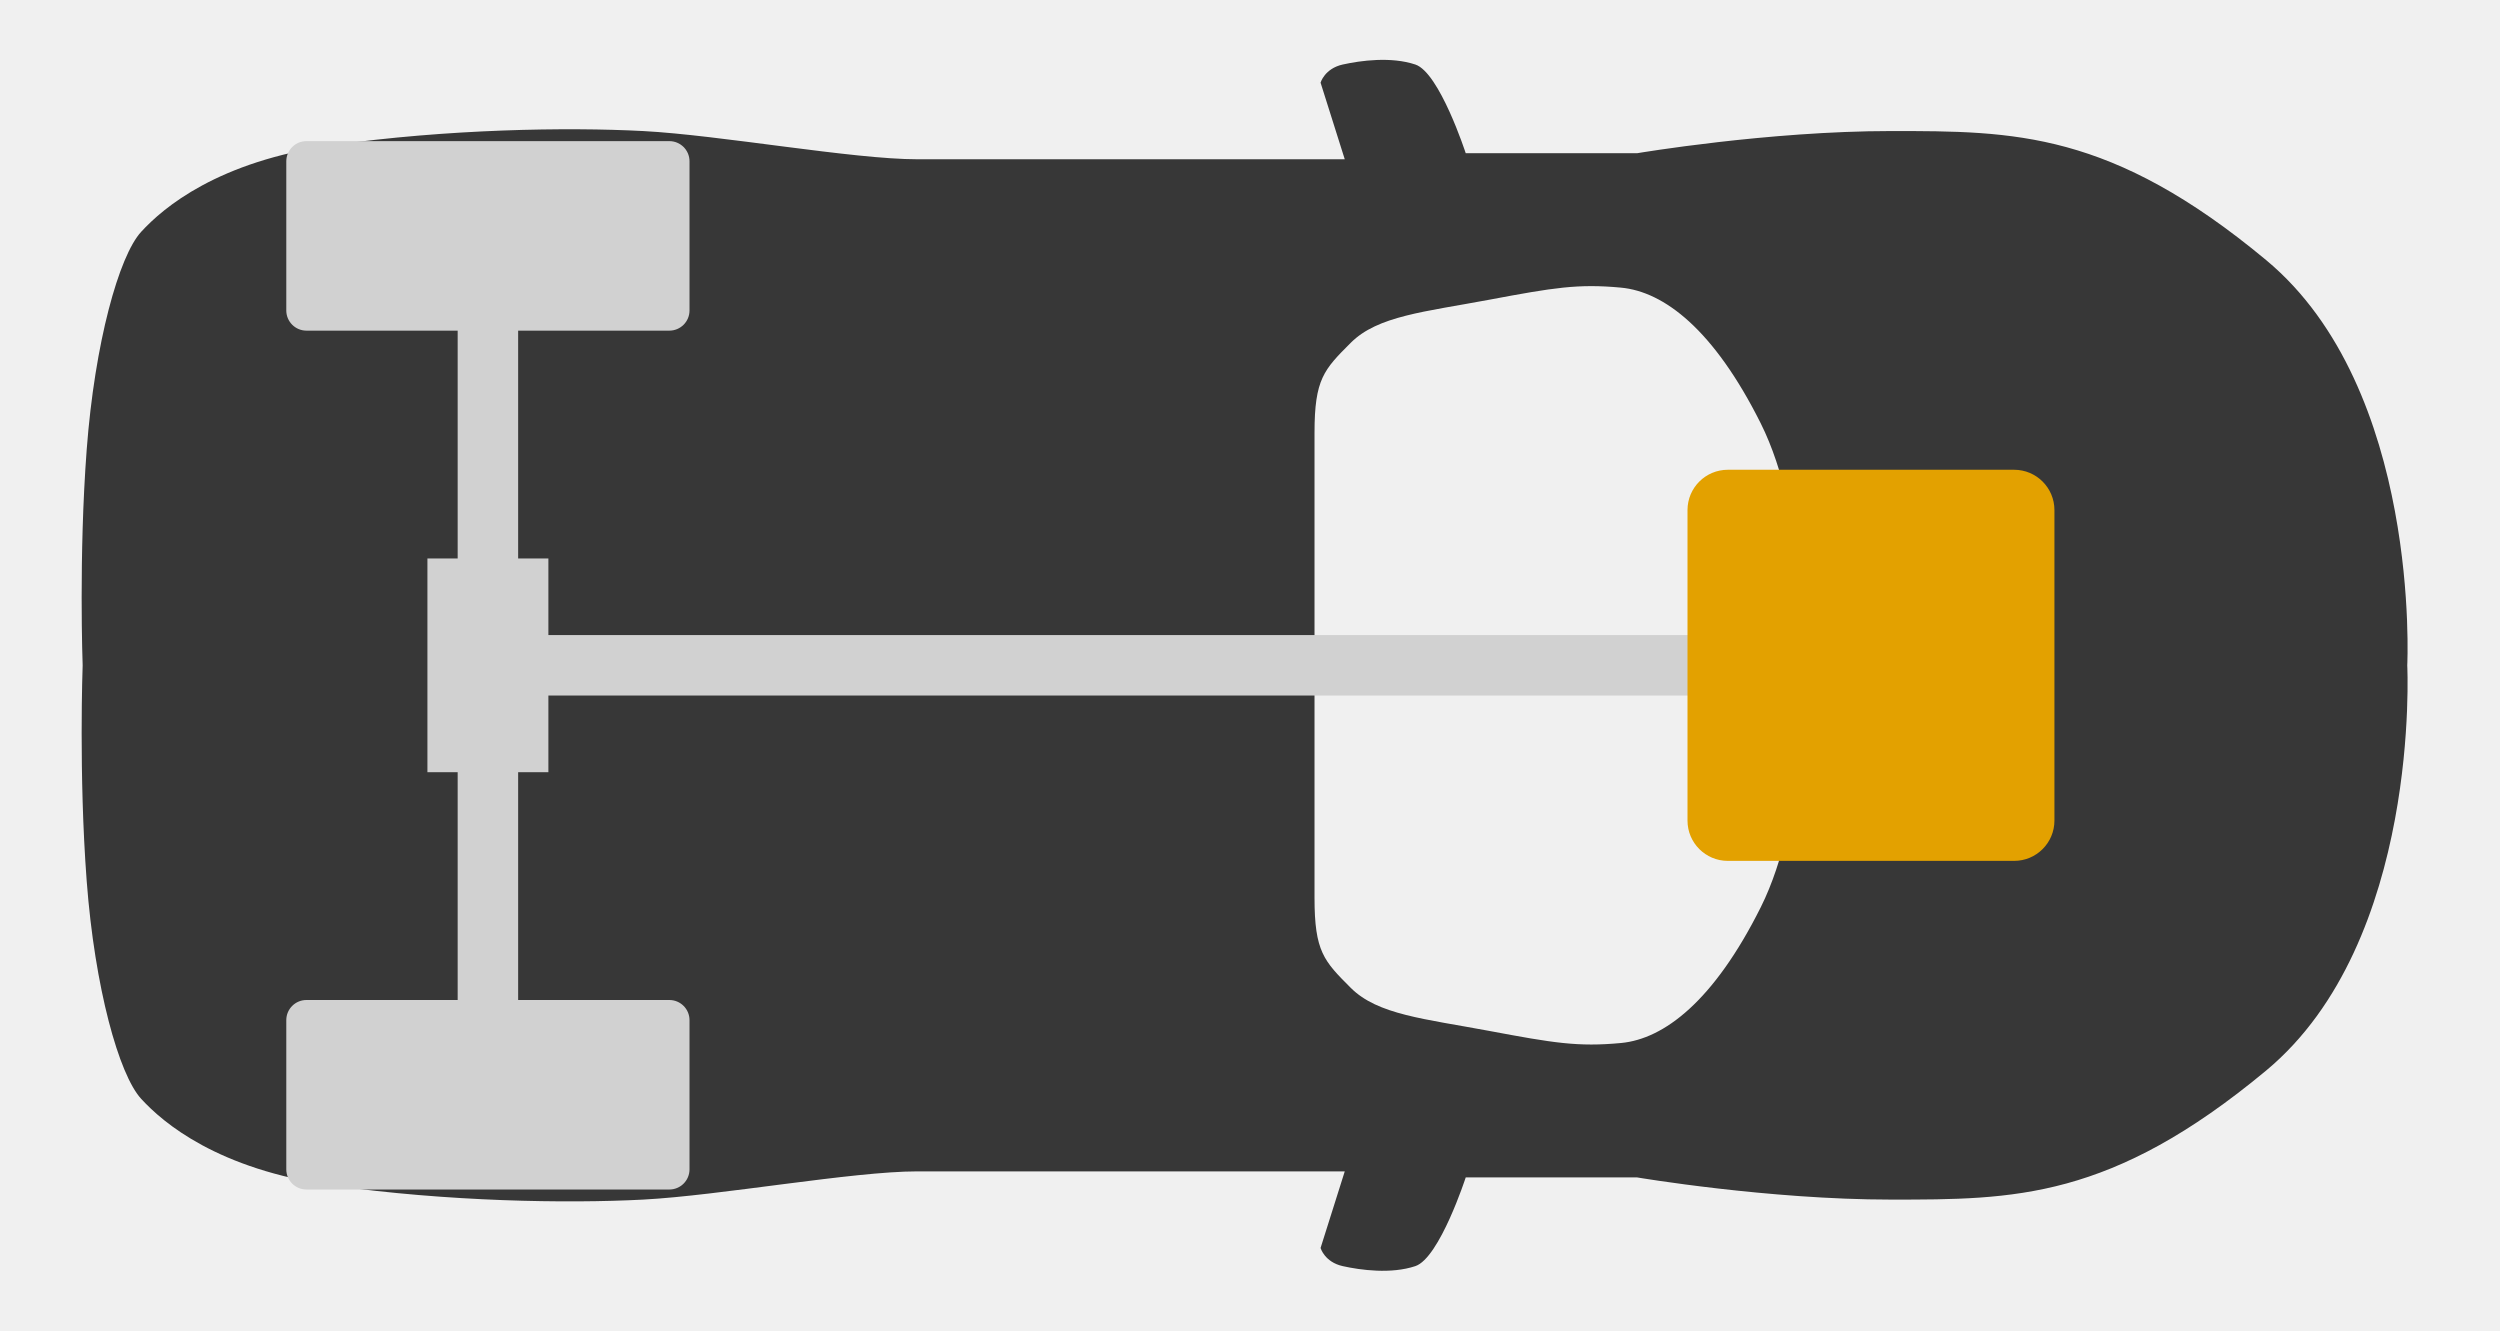
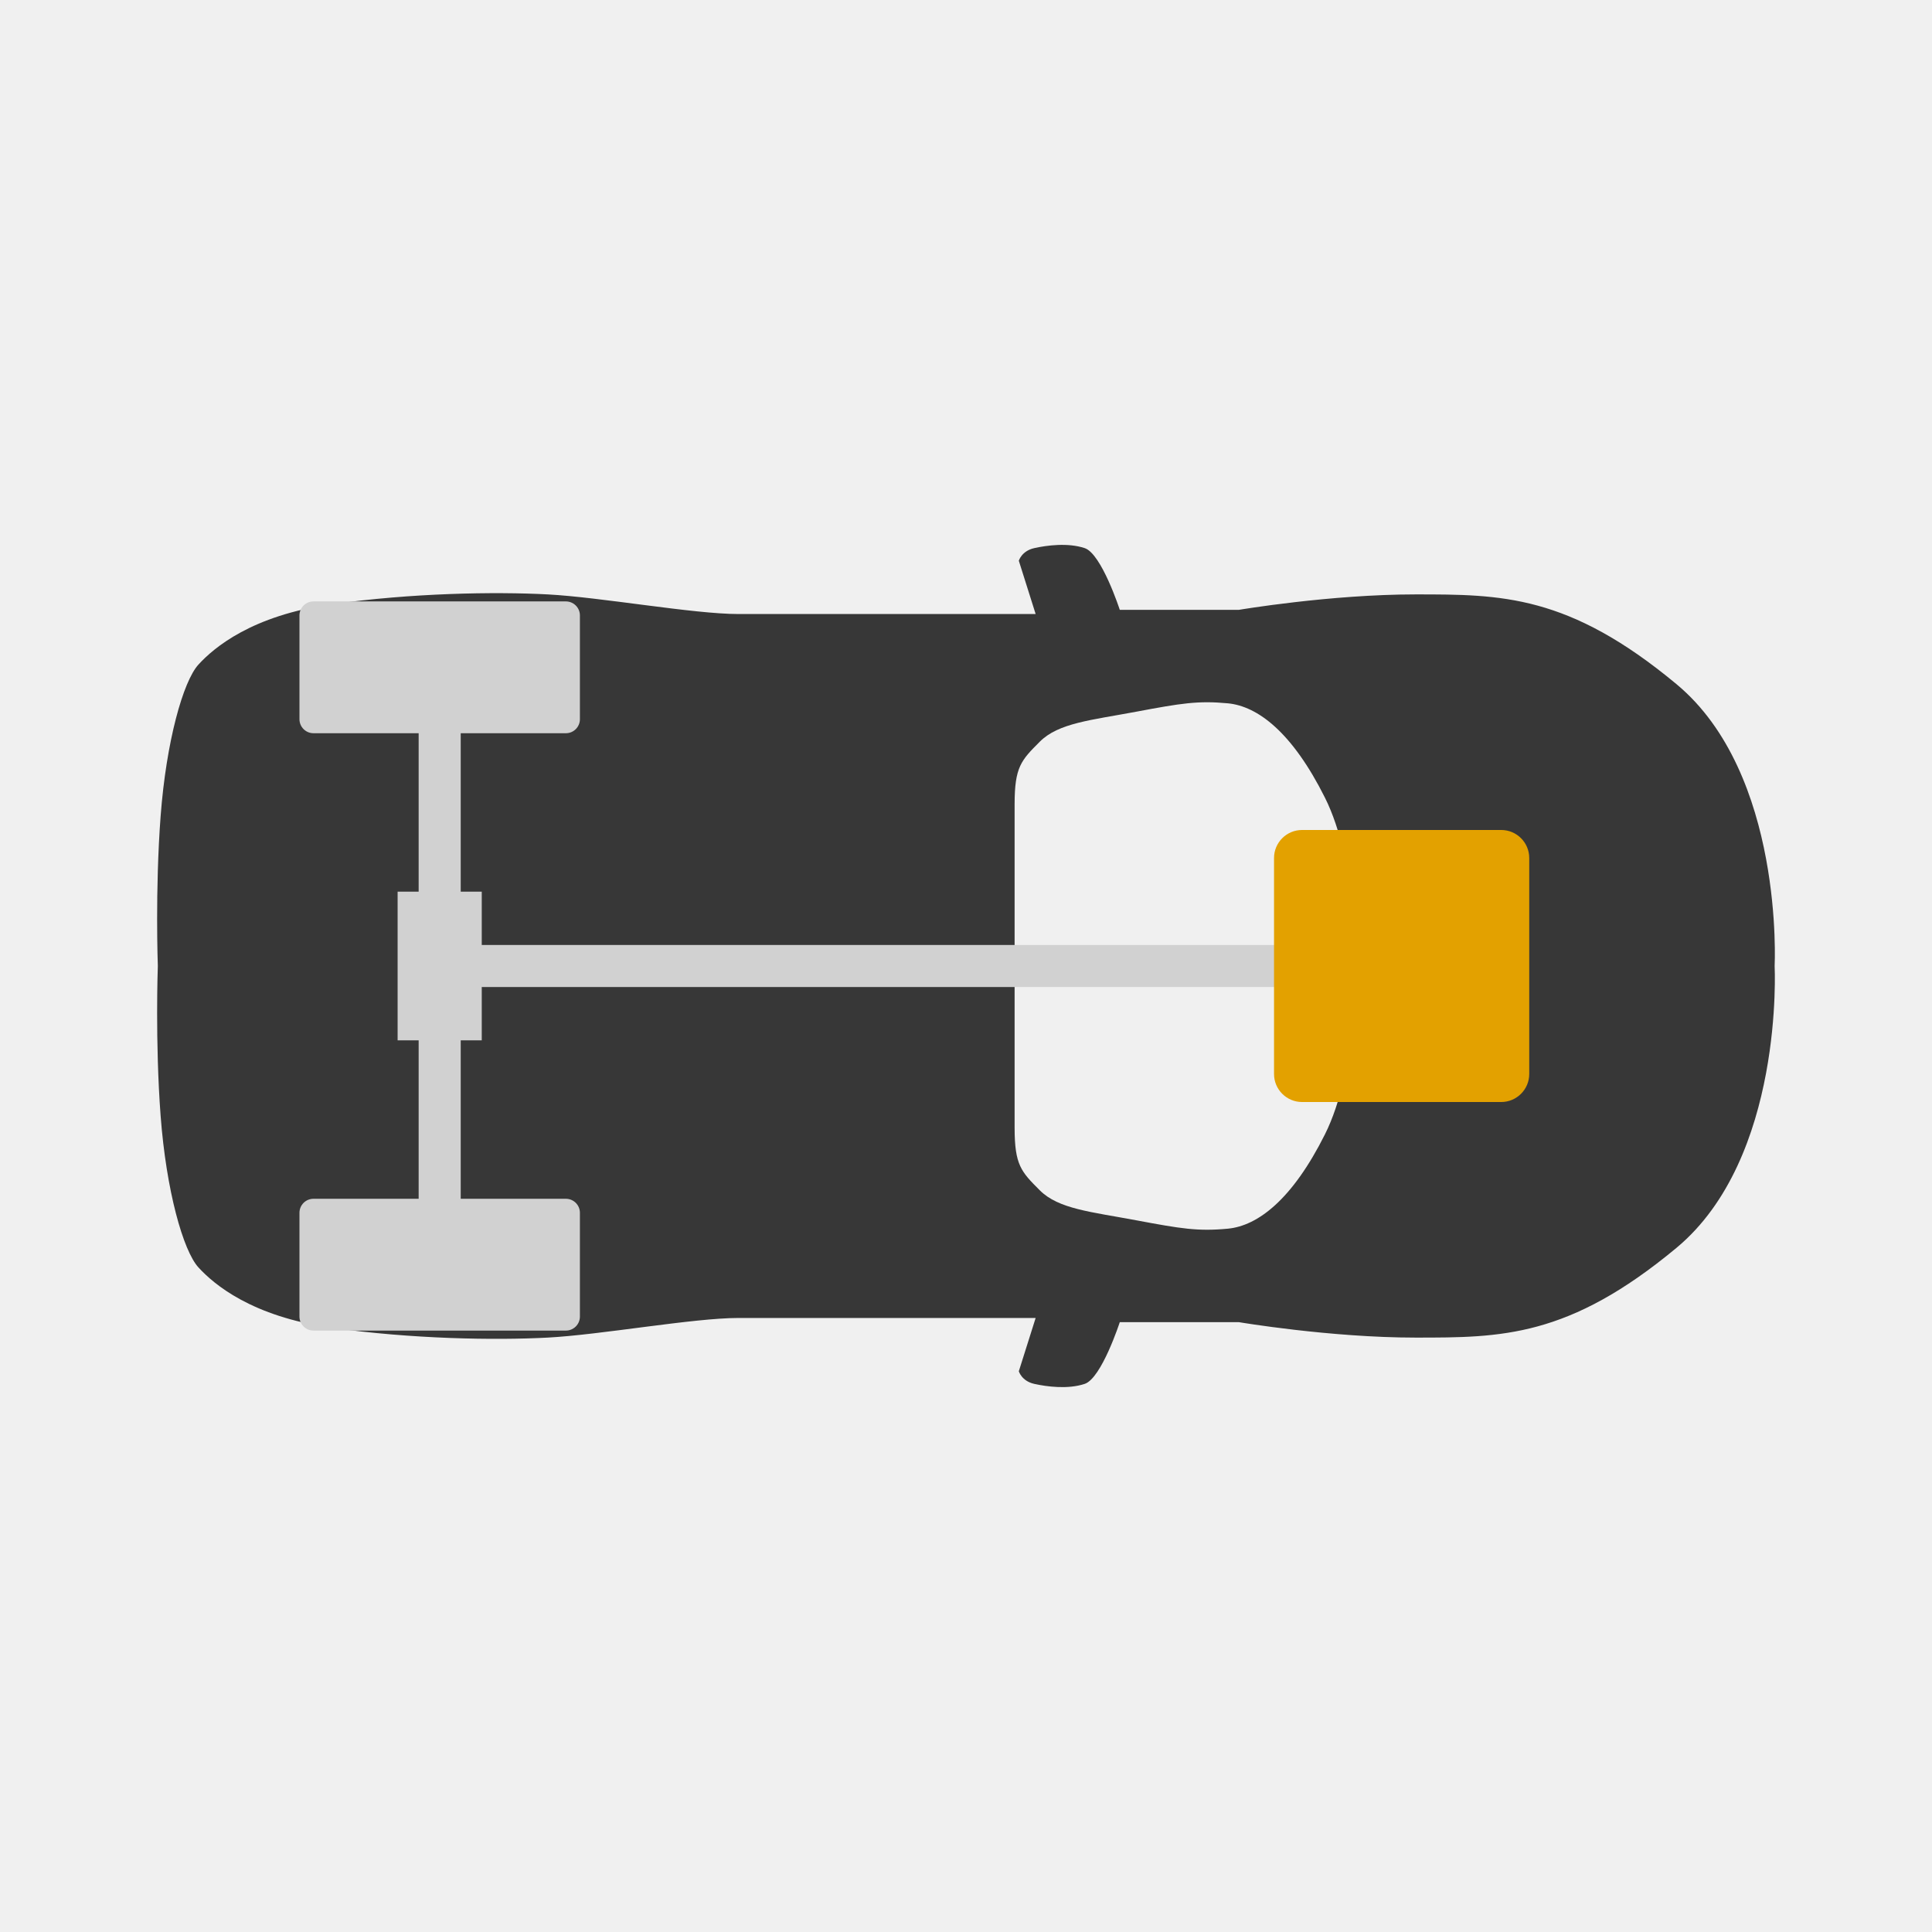
- <svg xmlns="http://www.w3.org/2000/svg" width="620" height="330" version="1.1" id="svg60">
+ <svg xmlns="http://www.w3.org/2000/svg" width="620" height="620" version="1.1" id="svg60">
  <defs id="defs64" />
  <mask id="_1">
    <g id="g47">
-       <path d="M 0,0 620,0 620,330 0,330 0,0 Z" style="stroke:none; fill:white" id="path43" />
-       <path d="M 326,222.667 C 326,236 328.333,238.333 335,245 C 341.667,251.667 353.333,252.667 369.333,255.667 C 385.333,258.667 391.333,259.667 402,258.667 C 412.667,257.667 425,248.333 436.667,225 C 448.333,201.667 447.333,165 447.333,165 C 447.333,165 448.333,128.333 436.667,105 C 425,81.667 412.667,72.333 402,71.333 C 391.333,70.333 385.333,71.333 369.333,74.333 C 353.333,77.333 341.667,78.333 335,85 C 328.333,91.667 326,94 326,107.333 C 326,120.667 326,165 326,165 C 326,165 326,209.333 326,222.667 Z" style="stroke:none; fill:black" fill-rule="nonzero" id="path45" />
+       <path d="M 0,0 H 620 V 330 H 0 Z" style="fill:#ffffff;stroke:none" id="path43" />
+       <path d="m 326,222.667 c 0,13.333 2.333,15.667 9,22.333 6.667,6.667 18.333,7.667 34.333,10.667 16,3 22,4 32.667,3 10.667,-1 23,-10.333 34.667,-33.667 C 448.333,201.667 447.333,165 447.333,165 c 0,0 1,-36.667 -10.667,-60 -11.667,-23.333 -24,-32.667 -34.667,-33.667 -10.667,-1 -16.667,0 -32.667,3 -16,3 -27.667,4 -34.333,10.667 -6.667,6.667 -9,9 -9,22.333 0,13.333 0,57.667 0,57.667 0,0 0,44.333 0,57.667 z" style="fill:#000000;fill-rule:nonzero;stroke:none" id="path45" />
    </g>
  </mask>
-   <path d="M 21.5,218.5 C 23.5,245 29.5,266.5 35,272.5 C 40.5,278.5 54,290 82.5,294 C 111,298 140.5,298.5 159.5,297.5 C 178.5,296.5 211.5,290.5 227.5,290.5 C 243.5,290.5 333.5,290.5 333.5,290.5 C 333.5,290.5 327.5,309.5 327.5,309.5 C 327.5,309.5 328.5,313 333,314 C 337.5,315 345,316 351,314 C 357,312 363.5,292 363.5,292 C 363.5,292 406,292 406,292 C 406,292 438.5,297.5 469,297.5 C 499.5,297.5 523.5,297.5 562,265.5 C 600.5,233.5 597,165 597,165 C 597,165 600.5,96.5 562,64.5 C 523.5,32.5 499.5,32.5 469,32.5 C 438.5,32.5 406,38 406,38 C 406,38 363.5,38 363.5,38 C 363.5,38 357,18 351,16 C 345,14 337.5,15 333,16 C 328.5,17 327.5,20.5 327.5,20.5 C 327.5,20.5 333.5,39.5 333.5,39.5 C 333.5,39.5 243.5,39.5 227.5,39.5 C 211.5,39.5 178.5,33.5 159.5,32.5 C 140.5,31.5 111,32 82.5,36 C 54,40 40.5,51.5 35,57.5 C 29.5,63.5 23.5,85 21.5,111.5 C 19.5,138 20.5,165 20.5,165 C 20.5,165 19.5,192 21.5,218.5 Z" fill-rule="nonzero" mask="url(#_1)" style="stroke: none; fill: rgb(55, 55, 55)" id="Shape 1" />
-   <path d="M 419,35 C 419,35 509,35 509,35 C 511.761,35 514,37.239 514,40 C 514,40 514,77 514,77 C 514,79.761 511.761,82 509,82 C 509,82 419,82 419,82 C 416.239,82 414,79.761 414,77 C 414,77 414,40 414,40 C 414,37.239 416.239,35 419,35 Z M 509,295 C 509,295 419,295 419,295 C 416.239,295 414,292.761 414,290 C 414,290 414,253 414,253 C 414,250.239 416.239,248 419,248 C 419,248 509,248 509,248 C 511.761,248 514,250.239 514,253 C 514,253 514,290 514,290 C 514,292.761 511.761,295 509,295 Z" fill-rule="nonzero" style="stroke: none; fill: rgb(209, 209, 209)" id="FWD" display="none" />
-   <path d="M 76,35 C 76,35 166,35 166,35 C 168.761,35 171,37.239 171,40 C 171,40 171,77 171,77 C 171,79.761 168.761,82 166,82 C 166,82 76,82 76,82 C 73.239,82 71,79.761 71,77 C 71,77 71,40 71,40 C 71,37.239 73.239,35 76,35 Z M 166,295 C 166,295 76,295 76,295 C 73.239,295 71,292.761 71,290 C 71,290 71,253 71,253 C 71,250.239 73.239,248 76,248 C 76,248 166,248 166,248 C 168.761,248 171,250.239 171,253 C 171,253 171,290 171,290 C 171,292.761 168.761,295 166,295 Z" fill-rule="nonzero" style="stroke: none; fill: rgb(209, 209, 209)" id="RWD" />
-   <path d="M 449,138.5 C 449,138.5 479,138.5 479,138.5 C 479,138.5 479,191.5 479,191.5 C 479,191.5 449,191.5 449,191.5 C 449,191.5 449,138.5 449,138.5 Z M 456.5,62.5 C 456.5,62.5 471.5,62.5 471.5,62.5 C 471.5,62.5 471.5,267.5 471.5,267.5 C 471.5,267.5 456.5,267.5 456.5,267.5 C 456.5,267.5 456.5,62.5 456.5,62.5 Z" fill-rule="nonzero" style="stroke: none; fill: rgb(209, 209, 209)" id="font axle" display="none" />
-   <path d="M 106,138.5 C 106,138.5 136,138.5 136,138.5 C 136,138.5 136,191.5 136,191.5 C 136,191.5 106,191.5 106,191.5 C 106,191.5 106,138.5 106,138.5 Z M 113.5,62.5 C 113.5,62.5 128.5,62.5 128.5,62.5 C 128.5,62.5 128.5,267.5 128.5,267.5 C 128.5,267.5 113.5,267.5 113.5,267.5 C 113.5,267.5 113.5,62.5 113.5,62.5 Z" fill-rule="nonzero" style="stroke: none; fill: rgb(209, 209, 209)" id="rear axle" />
-   <path d="M 464,157.5 C 464,157.5 464,172.5 464,172.5 C 464,172.5 121.5,172.5 121.5,172.5 C 121.5,172.5 121.5,157.5 121.5,157.5 C 121.5,157.5 464,157.5 464,157.5 Z" fill-rule="nonzero" style="stroke: none; fill: rgb(209, 209, 209)" id="driveline" />
-   <path d="M 186.5,157.5 C 186.5,157.5 186.5,172.5 186.5,172.5 C 186.5,172.5 121.5,172.5 121.5,172.5 C 121.5,172.5 121.5,157.5 121.5,157.5 C 121.5,157.5 186.5,157.5 186.5,157.5 Z" fill-rule="nonzero" style="stroke: none; fill: rgb(209, 209, 209)" id="driveline copy" display="none" />
-   <path d="M 428.5,116.5 C 428.5,116.5 499.5,116.5 499.5,116.5 C 505.023,116.5 509.5,120.977 509.5,126.5 C 509.5,126.5 509.5,203.5 509.5,203.5 C 509.5,209.023 505.023,213.5 499.5,213.5 C 499.5,213.5 428.5,213.5 428.5,213.5 C 422.977,213.5 418.5,209.023 418.5,203.5 C 418.5,203.5 418.5,126.5 418.5,126.5 C 418.5,120.977 422.977,116.5 428.5,116.5 Z" fill-rule="nonzero" style="stroke: none; fill: rgb(227, 161, 0)" id="FE" />
-   <path d="M 150.5,116.5 C 150.5,116.5 221.5,116.5 221.5,116.5 C 227.023,116.5 231.5,120.977 231.5,126.5 C 231.5,126.5 231.5,203.5 231.5,203.5 C 231.5,209.023 227.023,213.5 221.5,213.5 C 221.5,213.5 150.5,213.5 150.5,213.5 C 144.977,213.5 140.5,209.023 140.5,203.5 C 140.5,203.5 140.5,126.5 140.5,126.5 C 140.5,120.977 144.977,116.5 150.5,116.5 Z" fill-rule="nonzero" style="stroke: none; fill: rgb(227, 161, 0)" id="ME" display="none" />
-   <path d="M 85.5,116.5 C 85.5,116.5 156.5,116.5 156.5,116.5 C 162.023,116.5 166.5,120.977 166.5,126.5 C 166.5,126.5 166.5,203.5 166.5,203.5 C 166.5,209.023 162.023,213.5 156.5,213.5 C 156.5,213.5 85.5,213.5 85.5,213.5 C 79.977,213.5 75.5,209.023 75.5,203.5 C 75.5,203.5 75.5,126.5 75.5,126.5 C 75.5,120.977 79.977,116.5 85.5,116.5 Z" fill-rule="nonzero" style="stroke: none; fill: rgb(228, 160, 0)" id="RE" display="none" />
+   <path d="m 419,325 c 0,0 90,0 90,0 2.761,0 5,2.239 5,5 0,0 0,37 0,37 0,2.761 -2.239,5 -5,5 0,0 -90,0 -90,0 -2.761,0 -5,-2.239 -5,-5 0,0 0,-37 0,-37 0,-2.761 2.239,-5 5,-5 z m 90,260 c 0,0 -90,0 -90,0 -2.761,0 -5,-2.239 -5,-5 0,0 0,-37 0,-37 0,-2.761 2.239,-5 5,-5 0,0 90,0 90,0 2.761,0 5,2.239 5,5 0,0 0,37 0,37 0,2.761 -2.239,5 -5,5 z" style="display:none;fill:#d1d1d1;fill-rule:nonzero;stroke:none" id="FWD" display="none" />
+   <path d="m 449,428.5 c 0,0 30,0 30,0 0,0 0,53 0,53 0,0 -30,0 -30,0 0,0 0,-53 0,-53 z M 456.5,352.5 c 0,0 15,0 15,0 0,0 0,205 0,205 0,0 -15,0 -15,0 0,0 0,-205 0,-205 z" style="display:none;fill:#d1d1d1;fill-rule:nonzero;stroke:none" id="font axle" display="none" />
+   <path d="m 186.5,447.5 c 0,0 0,15 0,15 0,0 -65,0 -65,0 0,0 0,-15 0,-15 0,0 65,0 65,0 z" style="display:none;fill:#d1d1d1;fill-rule:nonzero;stroke:none" id="driveline copy" display="none" />
+   <g id="g4338" transform="matrix(0.9,0,0,0.9,32.20024,-99.49999)">
+     <path transform="translate(0,290)" id="Shape 1" style="fill:#373737;fill-rule:nonzero;stroke:none" mask="url(#_1)" d="m 21.5,218.5 c 2,26.5 8,48 13.5,54 5.5,6 19,17.5 47.5,21.5 28.5,4 58,4.5 77,3.5 19,-1 52,-7 68,-7 16,0 106,0 106,0 0,0 -6,19 -6,19 0,0 1,3.5 5.5,4.5 4.5,1 12,2 18,0 6,-2 12.5,-22 12.5,-22 0,0 42.5,0 42.5,0 0,0 32.5,5.5 63,5.5 30.5,0 54.5,0 93,-32 C 600.5,233.5 597,165 597,165 c 0,0 3.5,-68.5 -35,-100.5 C 523.5,32.5 499.5,32.5 469,32.5 c -30.5,0 -63,5.5 -63,5.5 0,0 -42.5,0 -42.5,0 0,0 -6.5,-20 -12.5,-22 -6,-2 -13.5,-1 -18,0 -4.5,1 -5.5,4.5 -5.5,4.5 0,0 6,19 6,19 0,0 -90,0 -106,0 -16,0 -49,-6 -68,-7 -19,-1 -48.5,-0.5 -77,3.5 -28.5,4 -42,15.5 -47.5,21.5 C 29.5,63.5 23.5,85 21.5,111.5 19.5,138 20.5,165 20.5,165 c 0,0 -1,27 1,53.5 z" />
+     <path id="RWD" style="fill:#d1d1d1;fill-rule:nonzero;stroke:none" d="m 76,325 c 0,0 90,0 90,0 2.761,0 5,2.239 5,5 0,0 0,37 0,37 0,2.761 -2.239,5 -5,5 0,0 -90,0 -90,0 -2.761,0 -5,-2.239 -5,-5 0,0 0,-37 0,-37 0,-2.761 2.239,-5 5,-5 z m 90,260 c 0,0 -90,0 -90,0 -2.761,0 -5,-2.239 -5,-5 0,0 0,-37 0,-37 0,-2.761 2.239,-5 5,-5 0,0 90,0 90,0 2.761,0 5,2.239 5,5 0,0 0,37 0,37 0,2.761 -2.239,5 -5,5 z" />
+     <path id="rear axle" style="fill:#d1d1d1;fill-rule:nonzero;stroke:none" d="m 106,428.5 c 0,0 30,0 30,0 0,0 0,53 0,53 0,0 -30,0 -30,0 0,0 0,-53 0,-53 z m 7.5,-76 c 0,0 15,0 15,0 0,0 0,205 0,205 0,0 -15,0 -15,0 0,0 0,-205 0,-205 z" />
+     <path id="driveline" style="fill:#d1d1d1;fill-rule:nonzero;stroke:none" d="m 464,447.5 c 0,0 0,15 0,15 0,0 -342.5,0 -342.5,0 0,0 0,-15 0,-15 0,0 342.5,0 342.5,0 z" />
+     <path id="FE" style="fill:#e3a100;fill-rule:nonzero;stroke:none" d="m 428.5,406.5 c 0,0 71,0 71,0 5.523,0 10,4.477 10,10 0,0 0,77 0,77 0,5.523 -4.477,10 -10,10 0,0 -71,0 -71,0 -5.523,0 -10,-4.477 -10,-10 0,0 0,-77 0,-77 0,-5.523 4.477,-10 10,-10 z" />
+   </g>
+   <path d="m 150.5,406.5 c 0,0 71,0 71,0 5.523,0 10,4.477 10,10 0,0 0,77 0,77 0,5.523 -4.477,10 -10,10 0,0 -71,0 -71,0 -5.523,0 -10,-4.477 -10,-10 0,0 0,-77 0,-77 0,-5.523 4.477,-10 10,-10 z" style="display:none;fill:#e3a100;fill-rule:nonzero;stroke:none" id="ME" display="none" />
+   <path d="m 85.5,406.5 c 0,0 71,0 71,0 5.523,0 10,4.477 10,10 0,0 0,77 0,77 0,5.523 -4.477,10 -10,10 0,0 -71,0 -71,0 -5.523,0 -10,-4.477 -10,-10 0,0 0,-77 0,-77 0,-5.523 4.477,-10 10,-10 z" style="display:none;fill:#e4a000;fill-rule:nonzero;stroke:none" id="RE" display="none" />
</svg>
